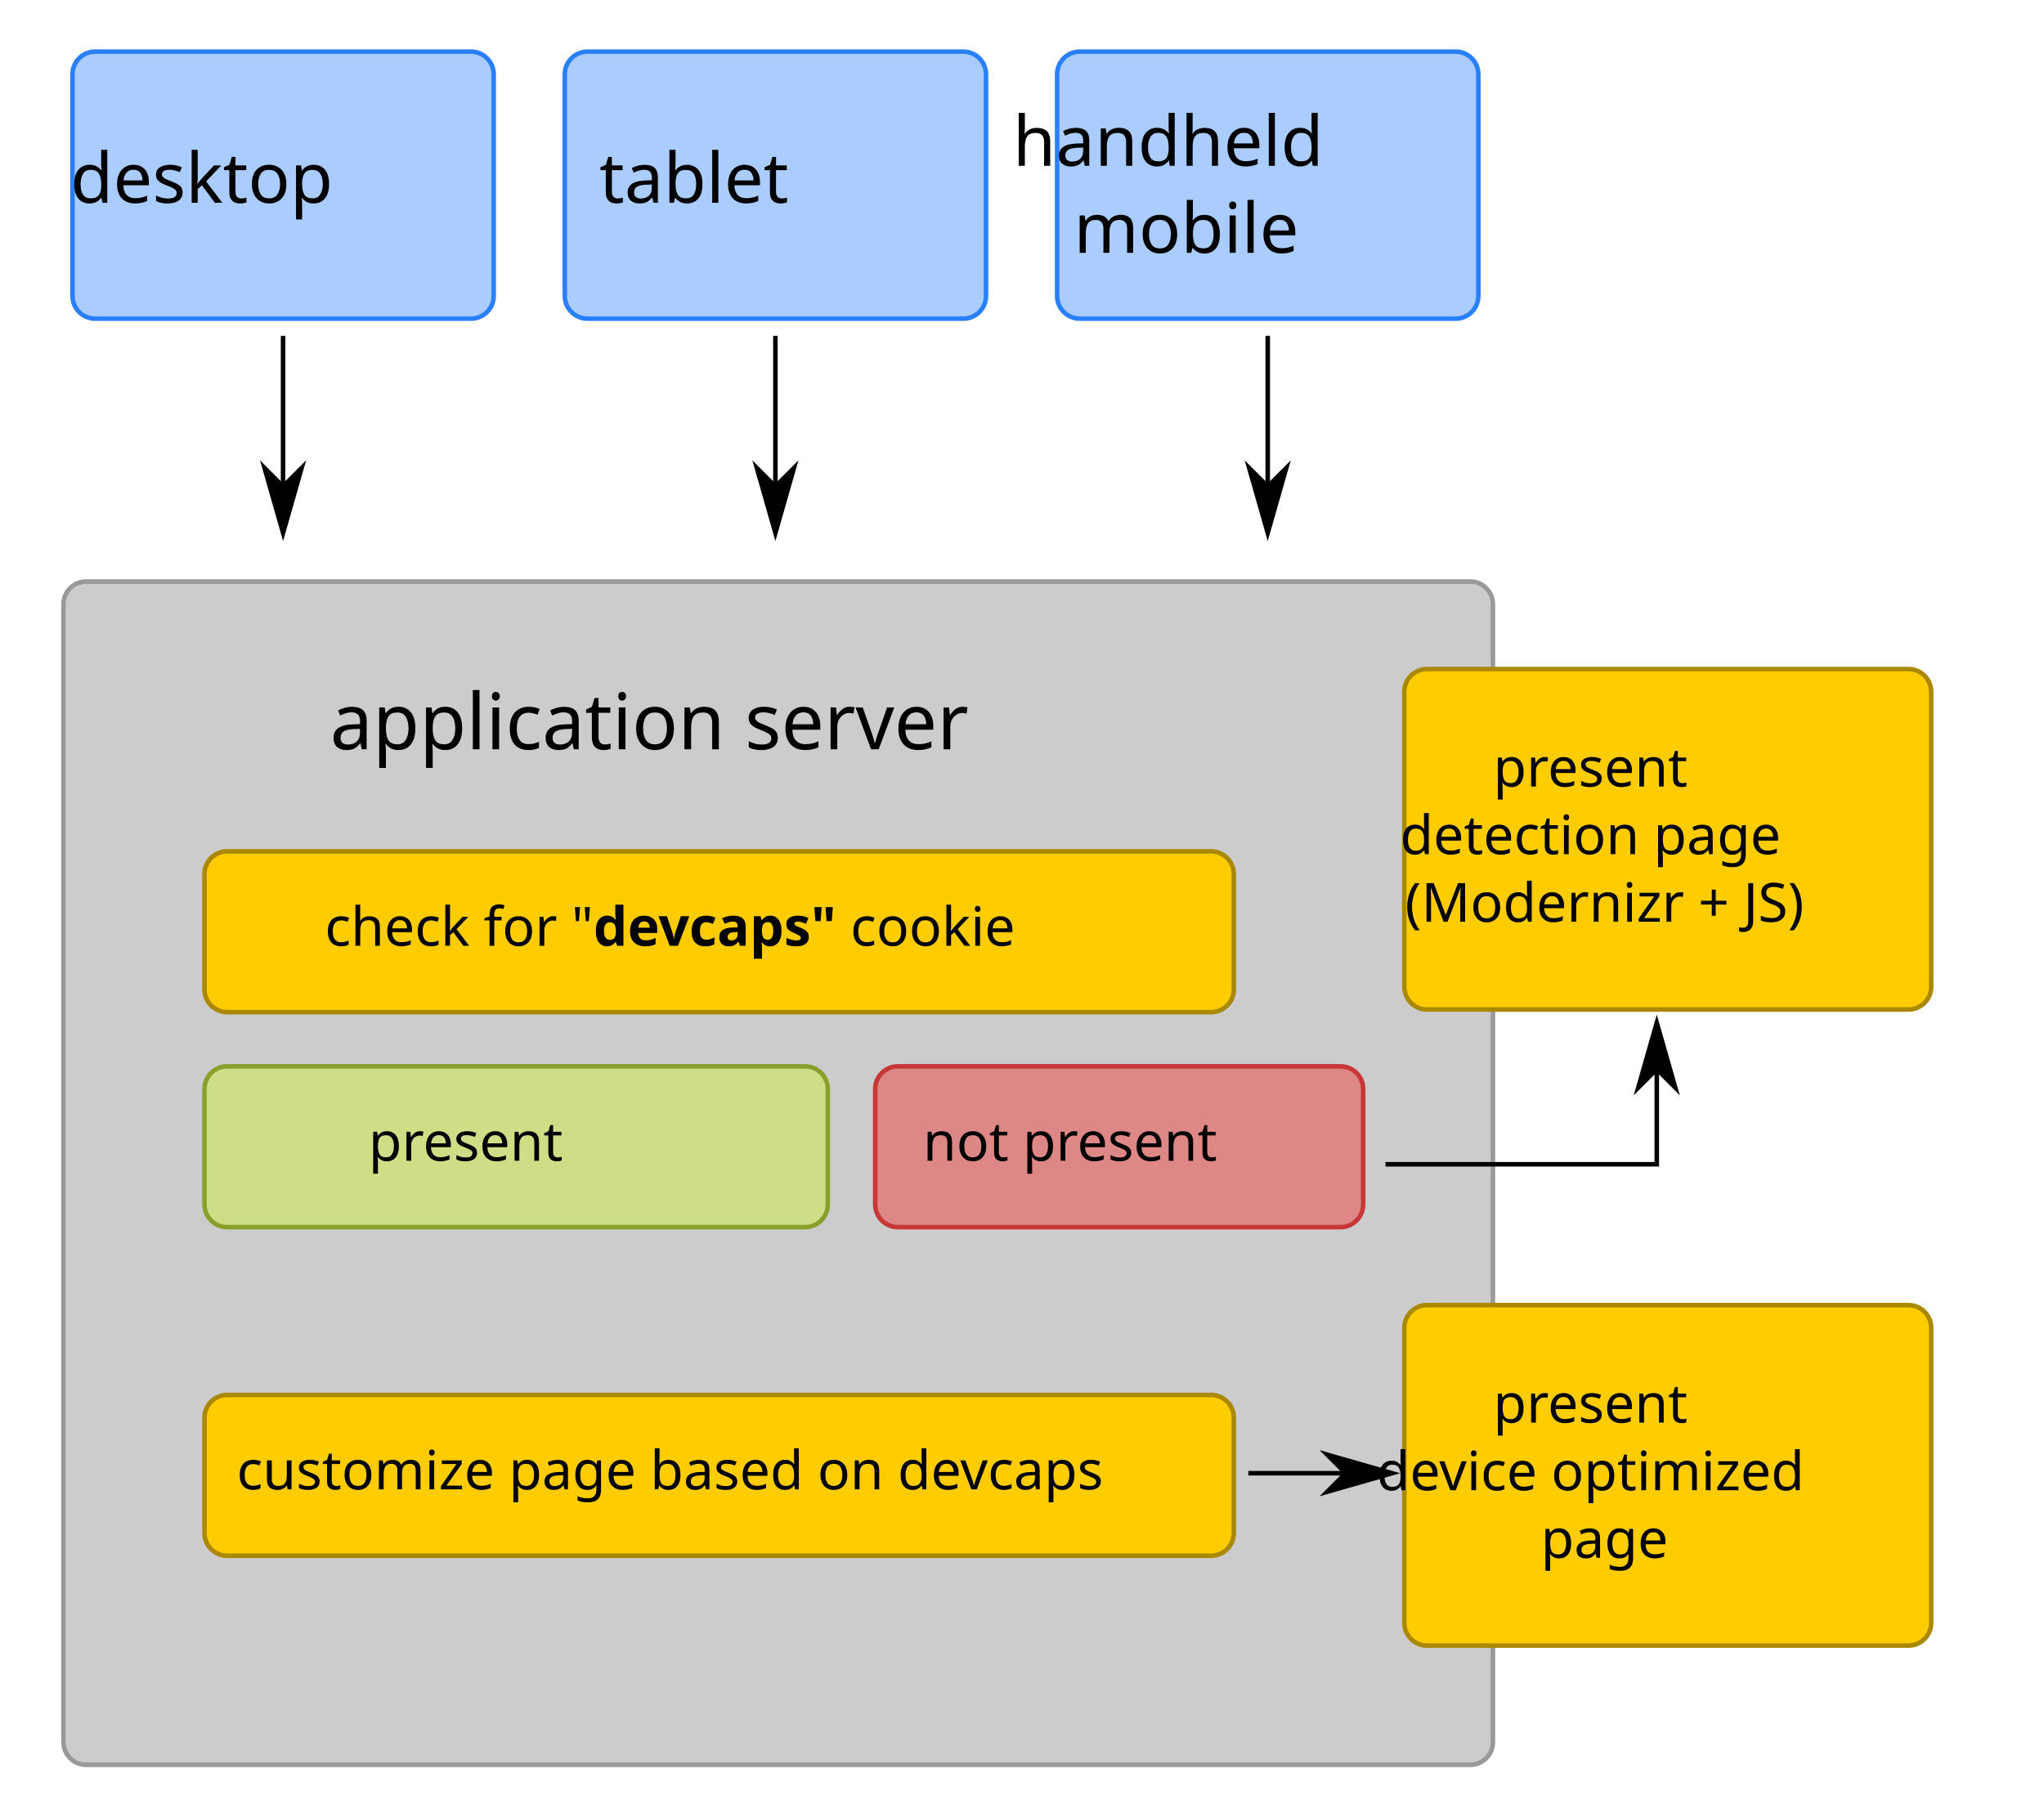
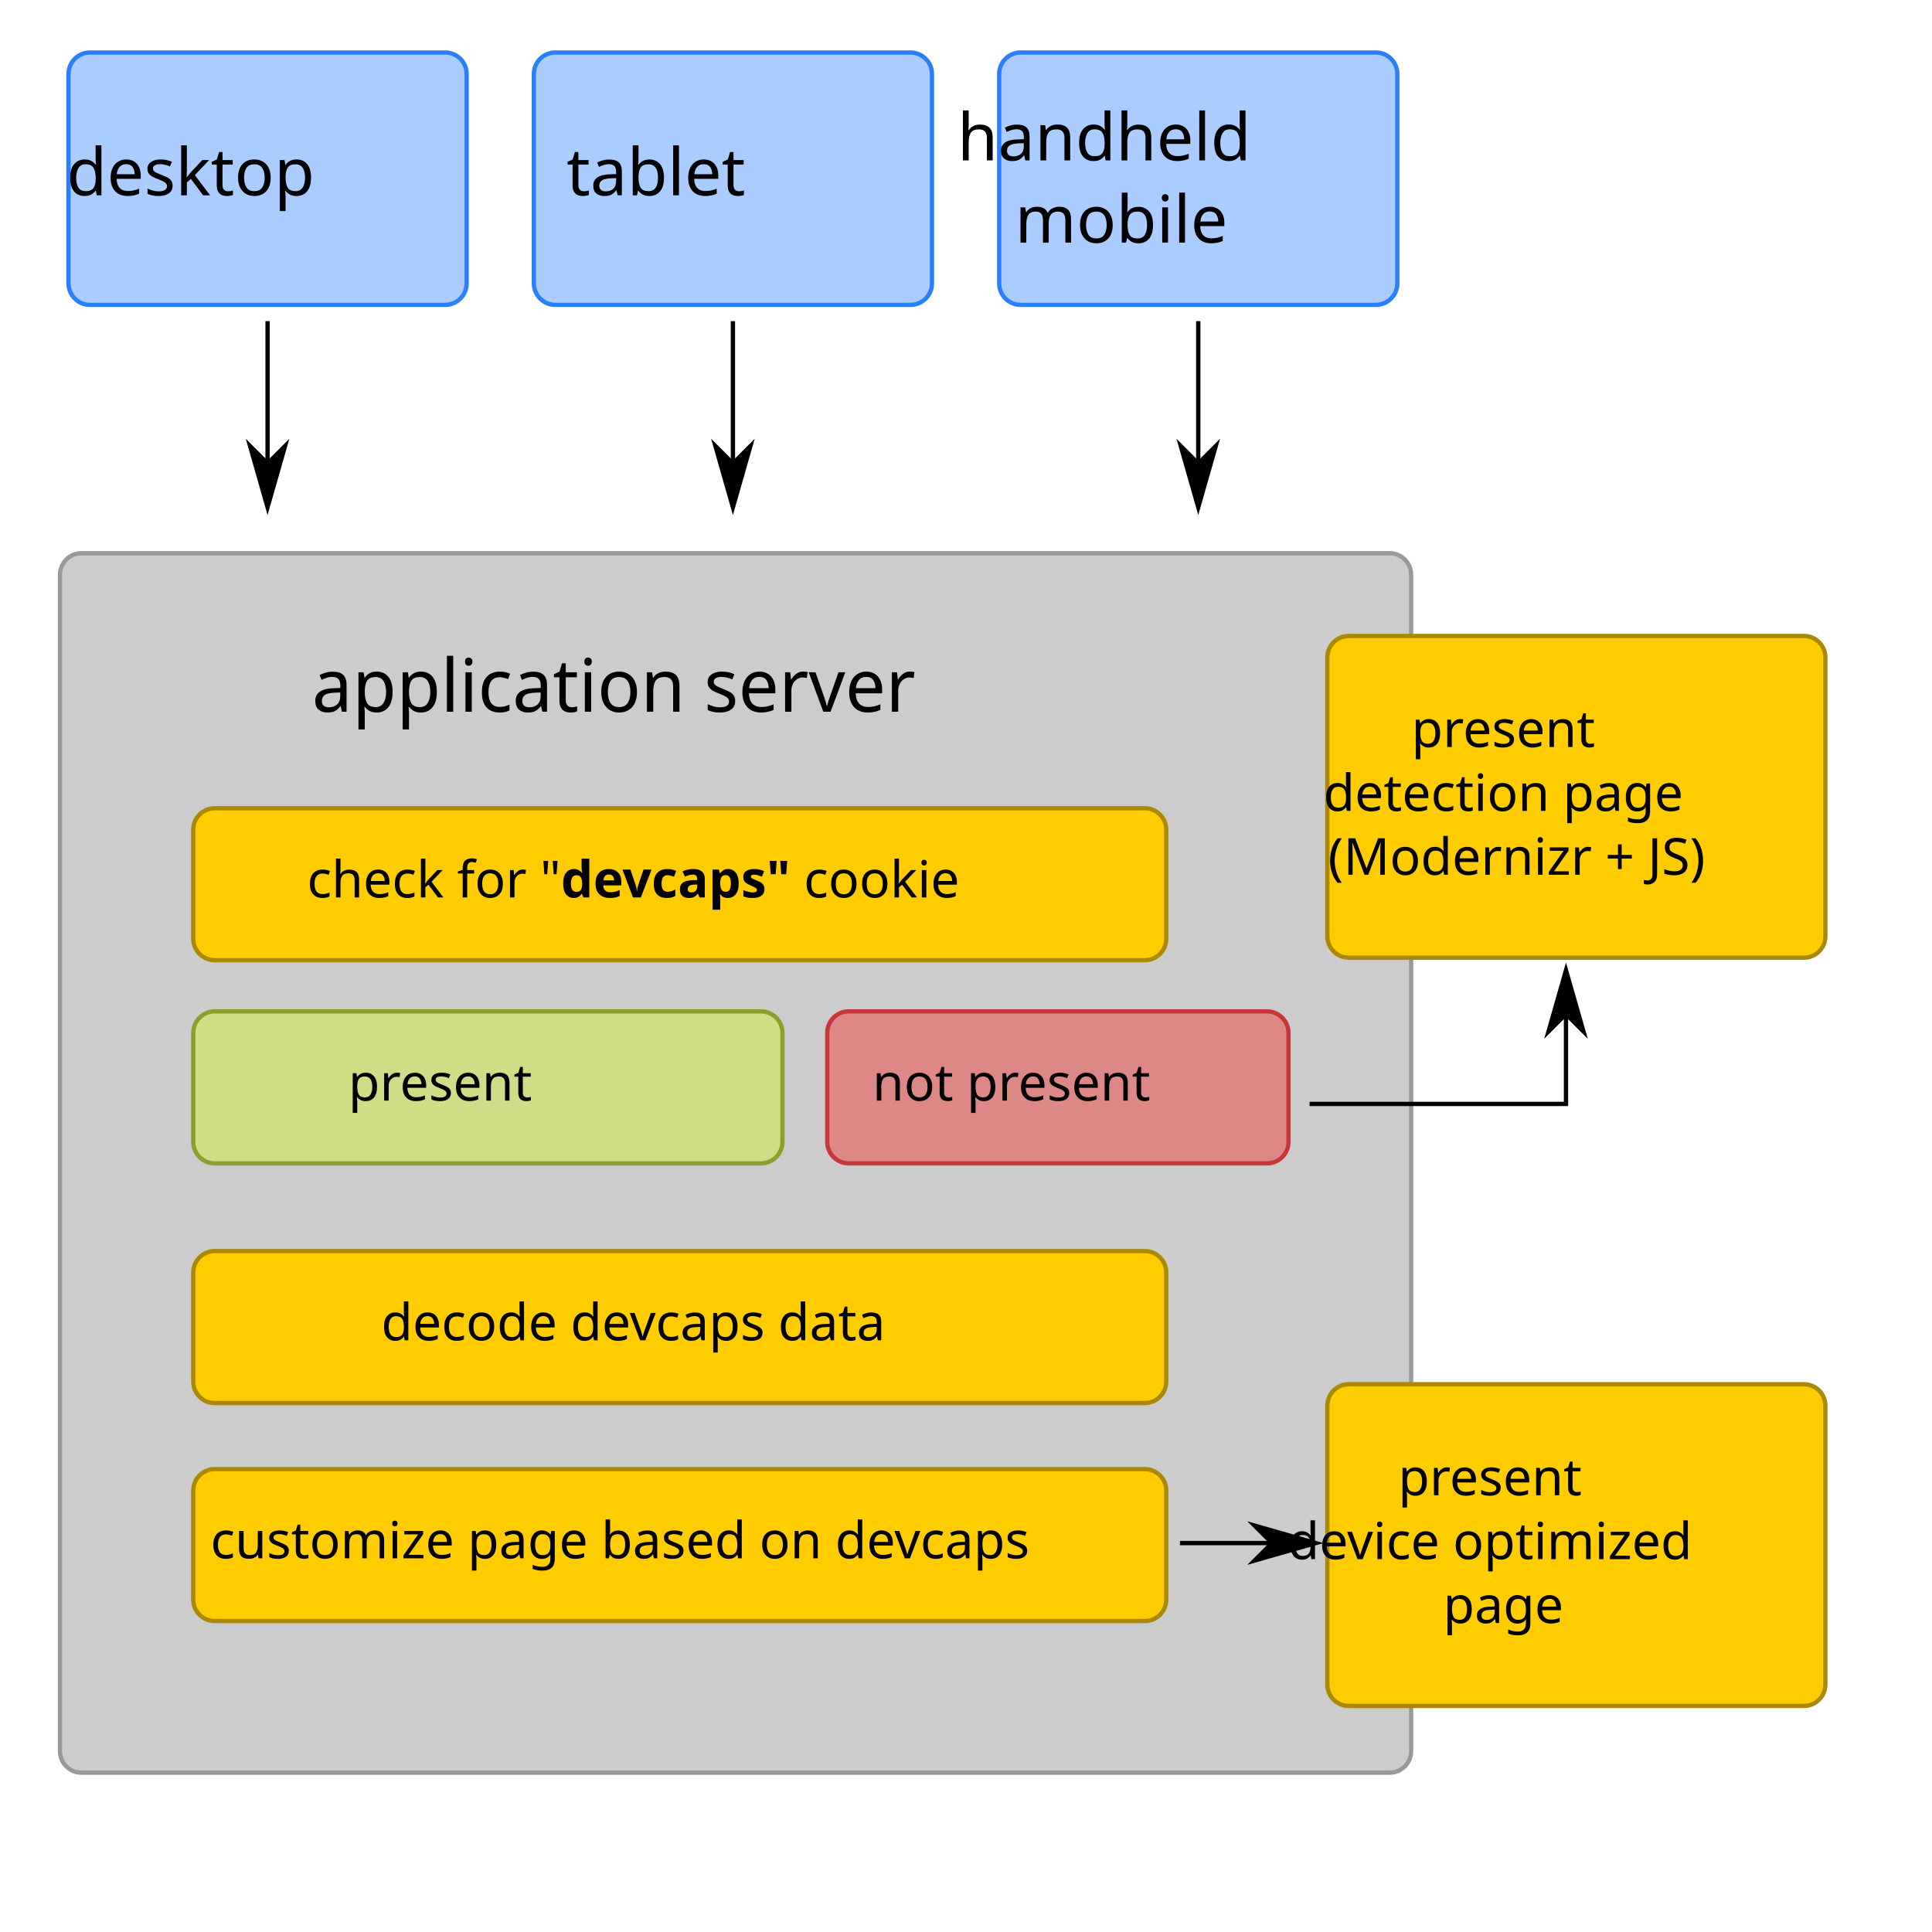
- <svg xmlns="http://www.w3.org/2000/svg" width="450" height="400" id="svg2" version="1.1">
+ <svg xmlns="http://www.w3.org/2000/svg" width="450" height="450" id="svg2" version="1.1">
  <defs id="defs4">
    <marker orient="auto" refY="0" refX="0" id="Arrow1Lend" style="overflow:visible">
      <path id="path3667" d="M 0,0 5,-5 -12.5,0 5,5 0,0 z" style="fill-rule:evenodd;stroke:#000000;stroke-width:1pt;marker-start:none" transform="matrix(-0.8,0,0,-0.8,-10,0)" />
    </marker>
  </defs>
-   <g id="layer1" transform="translate(-52.04694,-188.7607)">
-     <g id="g2874" transform="matrix(1,0,0,1.023486,-12.52848,-84.59588)">
-       <rect ry="4.885" rx="5" y="392.135" x="78.547" height="254.466" width="314.708" id="rect2847" style="fill:#cccccc;fill-opacity:1;stroke:#999999;stroke-width:0.988;stroke-linecap:round;stroke-linejoin:round;stroke-miterlimit:4;stroke-opacity:1;stroke-dasharray:none;stroke-dashoffset:0" />
+   <g id="layer1" transform="translate(-52.04694,-138.7607)">
+     <g id="g2874" transform="matrix(1,0,0,1.023486,-12.52848,-133.7225)">
+       <rect ry="4.885" rx="5" y="392.135" x="78.547" height="277.506" width="314.708" id="rect2847" style="fill:#cccccc;fill-opacity:1;stroke:#999999;stroke-width:0.988;stroke-linecap:round;stroke-linejoin:round;stroke-miterlimit:4;stroke-opacity:1;stroke-dasharray:none;stroke-dashoffset:0" />
      <text xml:space="preserve" style="font-size:16.752px;font-style:normal;font-variant:normal;font-weight:300;font-stretch:normal;text-align:center;text-anchor:middle;fill:#000000;fill-opacity:1;stroke:none;font-family:Fabryka;-inkscape-font-specification:Fabryka" x="222.775" y="428.211" id="text2820-7">
        <tspan id="tspan2822-9" x="222.775" y="428.211" style="font-style:normal;font-variant:normal;font-weight:normal;font-stretch:normal;text-align:center;text-anchor:middle;font-family:Museo Sans;-inkscape-font-specification:Museo Sans">application server</tspan>
      </text>
    </g>
-     <g id="g4696" transform="matrix(0.9143122,0,0,0.9143122,8.605521,110.6017)">
+     <g id="g4696" transform="matrix(0.9143122,0,0,0.9143122,8.605521,61.4751)">
      <g transform="translate(129.9358,-117.3121)" id="g2829">
        <rect ry="5.469" rx="5.469" y="215.219" x="53.571" height="64.286" width="101.429" id="rect2831" style="fill:#aaccff;fill-opacity:1;stroke:#2a7fff;stroke-width:1.094;stroke-linecap:round;stroke-linejoin:round;stroke-miterlimit:4;stroke-opacity:1;stroke-dasharray:none;stroke-dashoffset:0" />
        <text id="text2833" y="251.6" x="104.282" style="font-size:16.752px;font-style:normal;font-variant:normal;font-weight:300;font-stretch:normal;text-align:center;text-anchor:middle;fill:#000000;fill-opacity:1;stroke:none;font-family:Fabryka;-inkscape-font-specification:Fabryka" xml:space="preserve">
          <tspan style="font-style:normal;font-variant:normal;font-weight:normal;font-stretch:normal;text-align:center;text-anchor:middle;font-family:Museo Sans;-inkscape-font-specification:Museo Sans" y="251.6" x="104.282" id="tspan2835">tablet</tspan>
        </text>
      </g>
      <g id="g2837" transform="translate(248.4821,-117.3121)">
        <rect style="fill:#aaccff;fill-opacity:1;stroke:#2a7fff;stroke-width:1.094;stroke-linecap:round;stroke-linejoin:round;stroke-miterlimit:4;stroke-opacity:1;stroke-dasharray:none;stroke-dashoffset:0" id="rect2839" width="101.429" height="64.286" x="53.571" y="215.219" rx="5.469" ry="5.469" />
        <text xml:space="preserve" style="font-size:16.752px;font-style:normal;font-variant:normal;font-weight:300;font-stretch:normal;text-align:center;text-anchor:middle;fill:#000000;fill-opacity:1;stroke:none;font-family:Fabryka;-inkscape-font-specification:Fabryka" x="104.282" y="242.705" id="text2841">
          <tspan id="tspan2843" x="104.282" y="242.705" style="font-style:normal;font-variant:normal;font-weight:normal;font-stretch:normal;text-align:center;text-anchor:middle;font-family:Museo Sans;-inkscape-font-specification:Museo Sans">handheld</tspan>
          <tspan id="tspan2845" x="104.282" y="263.645" style="font-style:normal;font-variant:normal;font-weight:normal;font-stretch:normal;text-align:center;text-anchor:middle;font-family:Museo Sans;-inkscape-font-specification:Museo Sans">mobile</tspan>
        </text>
      </g>
      <g transform="translate(11.38952,-117.3121)" id="g2824">
        <rect style="fill:#aaccff;fill-opacity:1;stroke:#2a7fff;stroke-width:1.094;stroke-linecap:round;stroke-linejoin:round;stroke-miterlimit:4;stroke-opacity:1;stroke-dasharray:none;stroke-dashoffset:0" id="rect2818" width="101.429" height="64.286" x="53.571" y="215.219" rx="5.469" ry="5.469" />
        <text xml:space="preserve" style="font-size:16.752px;font-style:normal;font-variant:normal;font-weight:300;font-stretch:normal;text-align:center;text-anchor:middle;fill:#000000;fill-opacity:1;stroke:none;font-family:Fabryka;-inkscape-font-specification:Fabryka" x="104.282" y="251.6" id="text2820">
          <tspan id="tspan2822" x="104.282" y="251.6" style="font-style:normal;font-variant:normal;font-weight:normal;font-stretch:normal;text-align:center;text-anchor:middle;font-family:Museo Sans;-inkscape-font-specification:Museo Sans">desktop</tspan>
        </text>
      </g>
      <path id="path2887" d="m 115.675,166.339 0,47.271" style="fill:none;stroke:#000000;stroke-width:1.094px;stroke-linecap:butt;stroke-linejoin:miter;stroke-opacity:1;marker-end:url(#Arrow1Lend)" />
      <path style="fill:none;stroke:#000000;stroke-width:1.094px;stroke-linecap:butt;stroke-linejoin:miter;stroke-opacity:1;marker-end:url(#Arrow1Lend)" d="m 234.222,166.339 0,47.271" id="path4123" />
      <path id="path4131" d="m 352.768,166.339 0,47.271" style="fill:none;stroke:#000000;stroke-width:1.094px;stroke-linecap:butt;stroke-linejoin:miter;stroke-opacity:1;marker-end:url(#Arrow1Lend)" />
    </g>
-     <g id="g4166" transform="translate(53.53466,-64.59952)">
+     <g id="g4166" transform="translate(53.53466,-113.7262)">
      <rect ry="5" rx="5" y="440.739" x="43.525" height="35.395" width="226.626" id="rect4133" style="fill:#ffcc00;fill-opacity:1;stroke:#aa8800;stroke-width:1;stroke-linecap:round;stroke-linejoin:round;stroke-miterlimit:4;stroke-opacity:1;stroke-dasharray:none;stroke-dashoffset:0" />
      <text id="text2820-7-3" y="461.52" x="156.848" style="font-size:11.904px;font-style:normal;font-variant:normal;font-weight:300;font-stretch:normal;text-align:center;text-anchor:middle;fill:#000000;fill-opacity:1;stroke:none;font-family:Fabryka;-inkscape-font-specification:Fabryka" xml:space="preserve">
        <tspan id="tspan4162" style="font-style:normal;font-variant:normal;font-weight:normal;font-stretch:normal;text-align:center;text-anchor:middle;font-family:Museo Sans;-inkscape-font-specification:Museo Sans" y="461.52" x="156.848">check for "<tspan style="font-style:normal;font-variant:normal;font-weight:bold;font-stretch:normal;text-align:center;text-anchor:middle;font-family:Museo Sans;-inkscape-font-specification:Museo Sans Bold" id="tspan4164">devcaps" </tspan>cookie</tspan>
      </text>
    </g>
-     <g transform="translate(-6.062036,-17.2791)" id="g4175">
+     <g transform="translate(-6.062036,-66.40573)" id="g4175">
      <rect style="fill:#cdde87;fill-opacity:1;stroke:#89a02c;stroke-width:1;stroke-linecap:round;stroke-linejoin:round;stroke-miterlimit:4;stroke-opacity:1;stroke-dasharray:none;stroke-dashoffset:0" id="rect4177" width="137.231" height="35.395" x="103.121" y="440.739" rx="5" ry="5" />
      <text xml:space="preserve" style="font-size:11.904px;font-style:normal;font-variant:normal;font-weight:300;font-stretch:normal;text-align:center;text-anchor:middle;fill:#000000;fill-opacity:1;stroke:none;font-family:Fabryka;-inkscape-font-specification:Fabryka" x="171.477" y="461.52" id="text4179">
        <tspan x="171.477" y="461.52" style="font-style:normal;font-variant:normal;font-weight:normal;font-stretch:normal;text-align:center;text-anchor:middle;font-family:Museo Sans;-inkscape-font-specification:Museo Sans" id="tspan4181">present</tspan>
      </text>
    </g>
-     <g id="g4214" transform="translate(141.6052,-17.2791)">
+     <g id="g4214" transform="translate(141.6052,-66.40573)">
      <rect ry="5" rx="5" y="440.739" x="103.121" height="35.395" width="107.433" id="rect4216" style="fill:#de8787;fill-opacity:1;stroke:#c83737;stroke-width:1;stroke-linecap:round;stroke-linejoin:round;stroke-miterlimit:4;stroke-opacity:1;stroke-dasharray:none;stroke-dashoffset:0" />
      <text id="text4218" y="461.52" x="156.848" style="font-size:11.904px;font-style:normal;font-variant:normal;font-weight:300;font-stretch:normal;text-align:center;text-anchor:middle;fill:#000000;fill-opacity:1;stroke:none;font-family:Fabryka;-inkscape-font-specification:Fabryka" xml:space="preserve">
        <tspan id="tspan4220" style="font-style:normal;font-variant:normal;font-weight:normal;font-stretch:normal;text-align:center;text-anchor:middle;font-family:Museo Sans;-inkscape-font-specification:Museo Sans" y="461.52" x="156.848">not present</tspan>
      </text>
    </g>
-     <g id="g4476" transform="translate(-23.918,92.25513)">
+     <g id="g4476" transform="translate(-23.918,43.12849)">
      <g transform="translate(13.08428,0)" id="g4265">
        <rect style="fill:#ffcc00;fill-opacity:1;stroke:#aa8800;stroke-width:1;stroke-linecap:round;stroke-linejoin:round;stroke-miterlimit:4;stroke-opacity:1;stroke-dasharray:none;stroke-dashoffset:0" id="rect4230" width="116" height="74.936" x="372.047" y="243.761" rx="5" ry="5" />
        <text id="text4218-0" y="269.622" x="430.051" style="font-size:11.904px;font-style:normal;font-variant:normal;font-weight:300;font-stretch:normal;text-align:center;text-anchor:middle;fill:#000000;fill-opacity:1;stroke:none;font-family:Fabryka;-inkscape-font-specification:Fabryka" xml:space="preserve">
          <tspan style="font-style:normal;font-variant:normal;font-weight:normal;font-stretch:normal;text-align:center;text-anchor:middle;font-family:Museo Sans;-inkscape-font-specification:Museo Sans" y="269.622" x="430.051" id="tspan4257">present</tspan>
          <tspan style="font-style:normal;font-variant:normal;font-weight:normal;font-stretch:normal;text-align:center;text-anchor:middle;font-family:Museo Sans;-inkscape-font-specification:Museo Sans" y="284.502" x="430.051" id="tspan4261">detection page</tspan>
          <tspan style="font-style:normal;font-variant:normal;font-weight:normal;font-stretch:normal;text-align:center;text-anchor:middle;font-family:Museo Sans;-inkscape-font-specification:Museo Sans" y="299.383" x="430.051" id="tspan4263">(Modernizr + JS)</tspan>
        </text>
      </g>
      <path id="path4272" d="m 380.989,352.761 59.725,0 0,-31" style="fill:none;stroke:#000000;stroke-width:1px;stroke-linecap:butt;stroke-linejoin:miter;stroke-opacity:1;marker-end:url(#Arrow1Lend)" />
    </g>
-     <g transform="translate(53.53466,55.04743)" id="g4458">
-       <rect style="fill:#ffcc00;fill-opacity:1;stroke:#aa8800;stroke-width:1;stroke-linecap:round;stroke-linejoin:round;stroke-miterlimit:4;stroke-opacity:1;stroke-dasharray:none;stroke-dashoffset:0" id="rect4460" width="226.626" height="35.395" x="43.525" y="440.739" rx="5" ry="5" />
-       <text xml:space="preserve" style="font-size:11.904px;font-style:normal;font-variant:normal;font-weight:300;font-stretch:normal;text-align:center;text-anchor:middle;fill:#000000;fill-opacity:1;stroke:none;font-family:Fabryka;-inkscape-font-specification:Fabryka" x="156.848" y="461.52" id="text4462">
-         <tspan x="156.848" y="461.52" style="font-style:normal;font-variant:normal;font-weight:normal;font-stretch:normal;text-align:center;text-anchor:middle;font-family:Museo Sans;-inkscape-font-specification:Museo Sans" id="tspan4464">customize page based on devcaps</tspan>
+     <g id="g4714" transform="translate(0,-14.8436)">
+       <g id="g4458" transform="translate(53.53466,55.04743)">
+         <rect ry="5" rx="5" y="440.739" x="43.525" height="35.395" width="226.626" id="rect4460" style="fill:#ffcc00;fill-opacity:1;stroke:#aa8800;stroke-width:1;stroke-linecap:round;stroke-linejoin:round;stroke-miterlimit:4;stroke-opacity:1;stroke-dasharray:none;stroke-dashoffset:0" />
+         <text id="text4462" y="461.52" x="156.848" style="font-size:11.904px;font-style:normal;font-variant:normal;font-weight:300;font-stretch:normal;text-align:center;text-anchor:middle;fill:#000000;fill-opacity:1;stroke:none;font-family:Fabryka;-inkscape-font-specification:Fabryka" xml:space="preserve">
+           <tspan id="tspan4464" style="font-style:normal;font-variant:normal;font-weight:normal;font-stretch:normal;text-align:center;text-anchor:middle;font-family:Museo Sans;-inkscape-font-specification:Museo Sans" y="461.52" x="156.848">customize page based on devcaps</tspan>
+         </text>
+       </g>
+       <g transform="translate(-23.918,232.2551)" id="g4485">
+         <g transform="translate(13.08428,0)" id="g4487">
+           <rect style="fill:#ffcc00;fill-opacity:1;stroke:#aa8800;stroke-width:1;stroke-linecap:round;stroke-linejoin:round;stroke-miterlimit:4;stroke-opacity:1;stroke-dasharray:none;stroke-dashoffset:0" id="rect4489" width="116" height="74.936" x="372.047" y="243.761" rx="5" ry="5" />
+           <text id="text4491" y="269.622" x="430.051" style="font-size:11.904px;font-style:normal;font-variant:normal;font-weight:300;font-stretch:normal;text-align:center;text-anchor:middle;fill:#000000;fill-opacity:1;stroke:none;font-family:Fabryka;-inkscape-font-specification:Fabryka" xml:space="preserve">
+             <tspan style="font-style:normal;font-variant:normal;font-weight:normal;font-stretch:normal;text-align:center;text-anchor:middle;font-family:Museo Sans;-inkscape-font-specification:Museo Sans" y="269.622" x="430.051" id="tspan4497">present</tspan>
+             <tspan id="tspan4506" style="font-style:normal;font-variant:normal;font-weight:normal;font-stretch:normal;text-align:center;text-anchor:middle;font-family:Museo Sans;-inkscape-font-specification:Museo Sans" y="284.502" x="430.051">device optimized</tspan>
+             <tspan id="tspan4508" style="font-style:normal;font-variant:normal;font-weight:normal;font-stretch:normal;text-align:center;text-anchor:middle;font-family:Museo Sans;-inkscape-font-specification:Museo Sans" y="299.383" x="430.051">page</tspan>
+           </text>
+         </g>
+       </g>
+       <path id="path4510" d="m 326.879,513.016 31.5,0" style="fill:none;stroke:#000000;stroke-width:1px;stroke-linecap:butt;stroke-linejoin:miter;stroke-opacity:1;marker-end:url(#Arrow1Lend)" />
+     </g>
+     <g transform="translate(53.53466,-10.57699)" id="g4728">
+       <rect style="fill:#ffcc00;fill-opacity:1;stroke:#aa8800;stroke-width:1;stroke-linecap:round;stroke-linejoin:round;stroke-miterlimit:4;stroke-opacity:1;stroke-dasharray:none;stroke-dashoffset:0" id="rect4730" width="226.626" height="35.395" x="43.525" y="440.739" rx="5" ry="5" />
+       <text xml:space="preserve" style="font-size:11.904px;font-style:normal;font-variant:normal;font-weight:300;font-stretch:normal;text-align:center;text-anchor:middle;fill:#000000;fill-opacity:1;stroke:none;font-family:Fabryka;-inkscape-font-specification:Fabryka" x="156.848" y="461.52" id="text4732">
+         <tspan x="156.848" y="461.52" style="font-style:normal;font-variant:normal;font-weight:normal;font-stretch:normal;text-align:center;text-anchor:middle;font-family:Museo Sans;-inkscape-font-specification:Museo Sans" id="tspan4734">decode devcaps data</tspan>
      </text>
    </g>
-     <g id="g4485" transform="translate(-23.918,232.2551)">
-       <g id="g4487" transform="translate(13.08428,0)">
-         <rect ry="5" rx="5" y="243.761" x="372.047" height="74.936" width="116" id="rect4489" style="fill:#ffcc00;fill-opacity:1;stroke:#aa8800;stroke-width:1;stroke-linecap:round;stroke-linejoin:round;stroke-miterlimit:4;stroke-opacity:1;stroke-dasharray:none;stroke-dashoffset:0" />
-         <text xml:space="preserve" style="font-size:11.904px;font-style:normal;font-variant:normal;font-weight:300;font-stretch:normal;text-align:center;text-anchor:middle;fill:#000000;fill-opacity:1;stroke:none;font-family:Fabryka;-inkscape-font-specification:Fabryka" x="430.051" y="269.622" id="text4491">
-           <tspan id="tspan4497" x="430.051" y="269.622" style="font-style:normal;font-variant:normal;font-weight:normal;font-stretch:normal;text-align:center;text-anchor:middle;font-family:Museo Sans;-inkscape-font-specification:Museo Sans">present</tspan>
-           <tspan x="430.051" y="284.502" style="font-style:normal;font-variant:normal;font-weight:normal;font-stretch:normal;text-align:center;text-anchor:middle;font-family:Museo Sans;-inkscape-font-specification:Museo Sans" id="tspan4506">device optimized</tspan>
-           <tspan x="430.051" y="299.383" style="font-style:normal;font-variant:normal;font-weight:normal;font-stretch:normal;text-align:center;text-anchor:middle;font-family:Museo Sans;-inkscape-font-specification:Museo Sans" id="tspan4508">page</tspan>
-         </text>
-       </g>
-     </g>
-     <path style="fill:none;stroke:#000000;stroke-width:1px;stroke-linecap:butt;stroke-linejoin:miter;stroke-opacity:1;marker-end:url(#Arrow1Lend)" d="m 326.879,513.016 31.5,0" id="path4510" />
  </g>
</svg>
